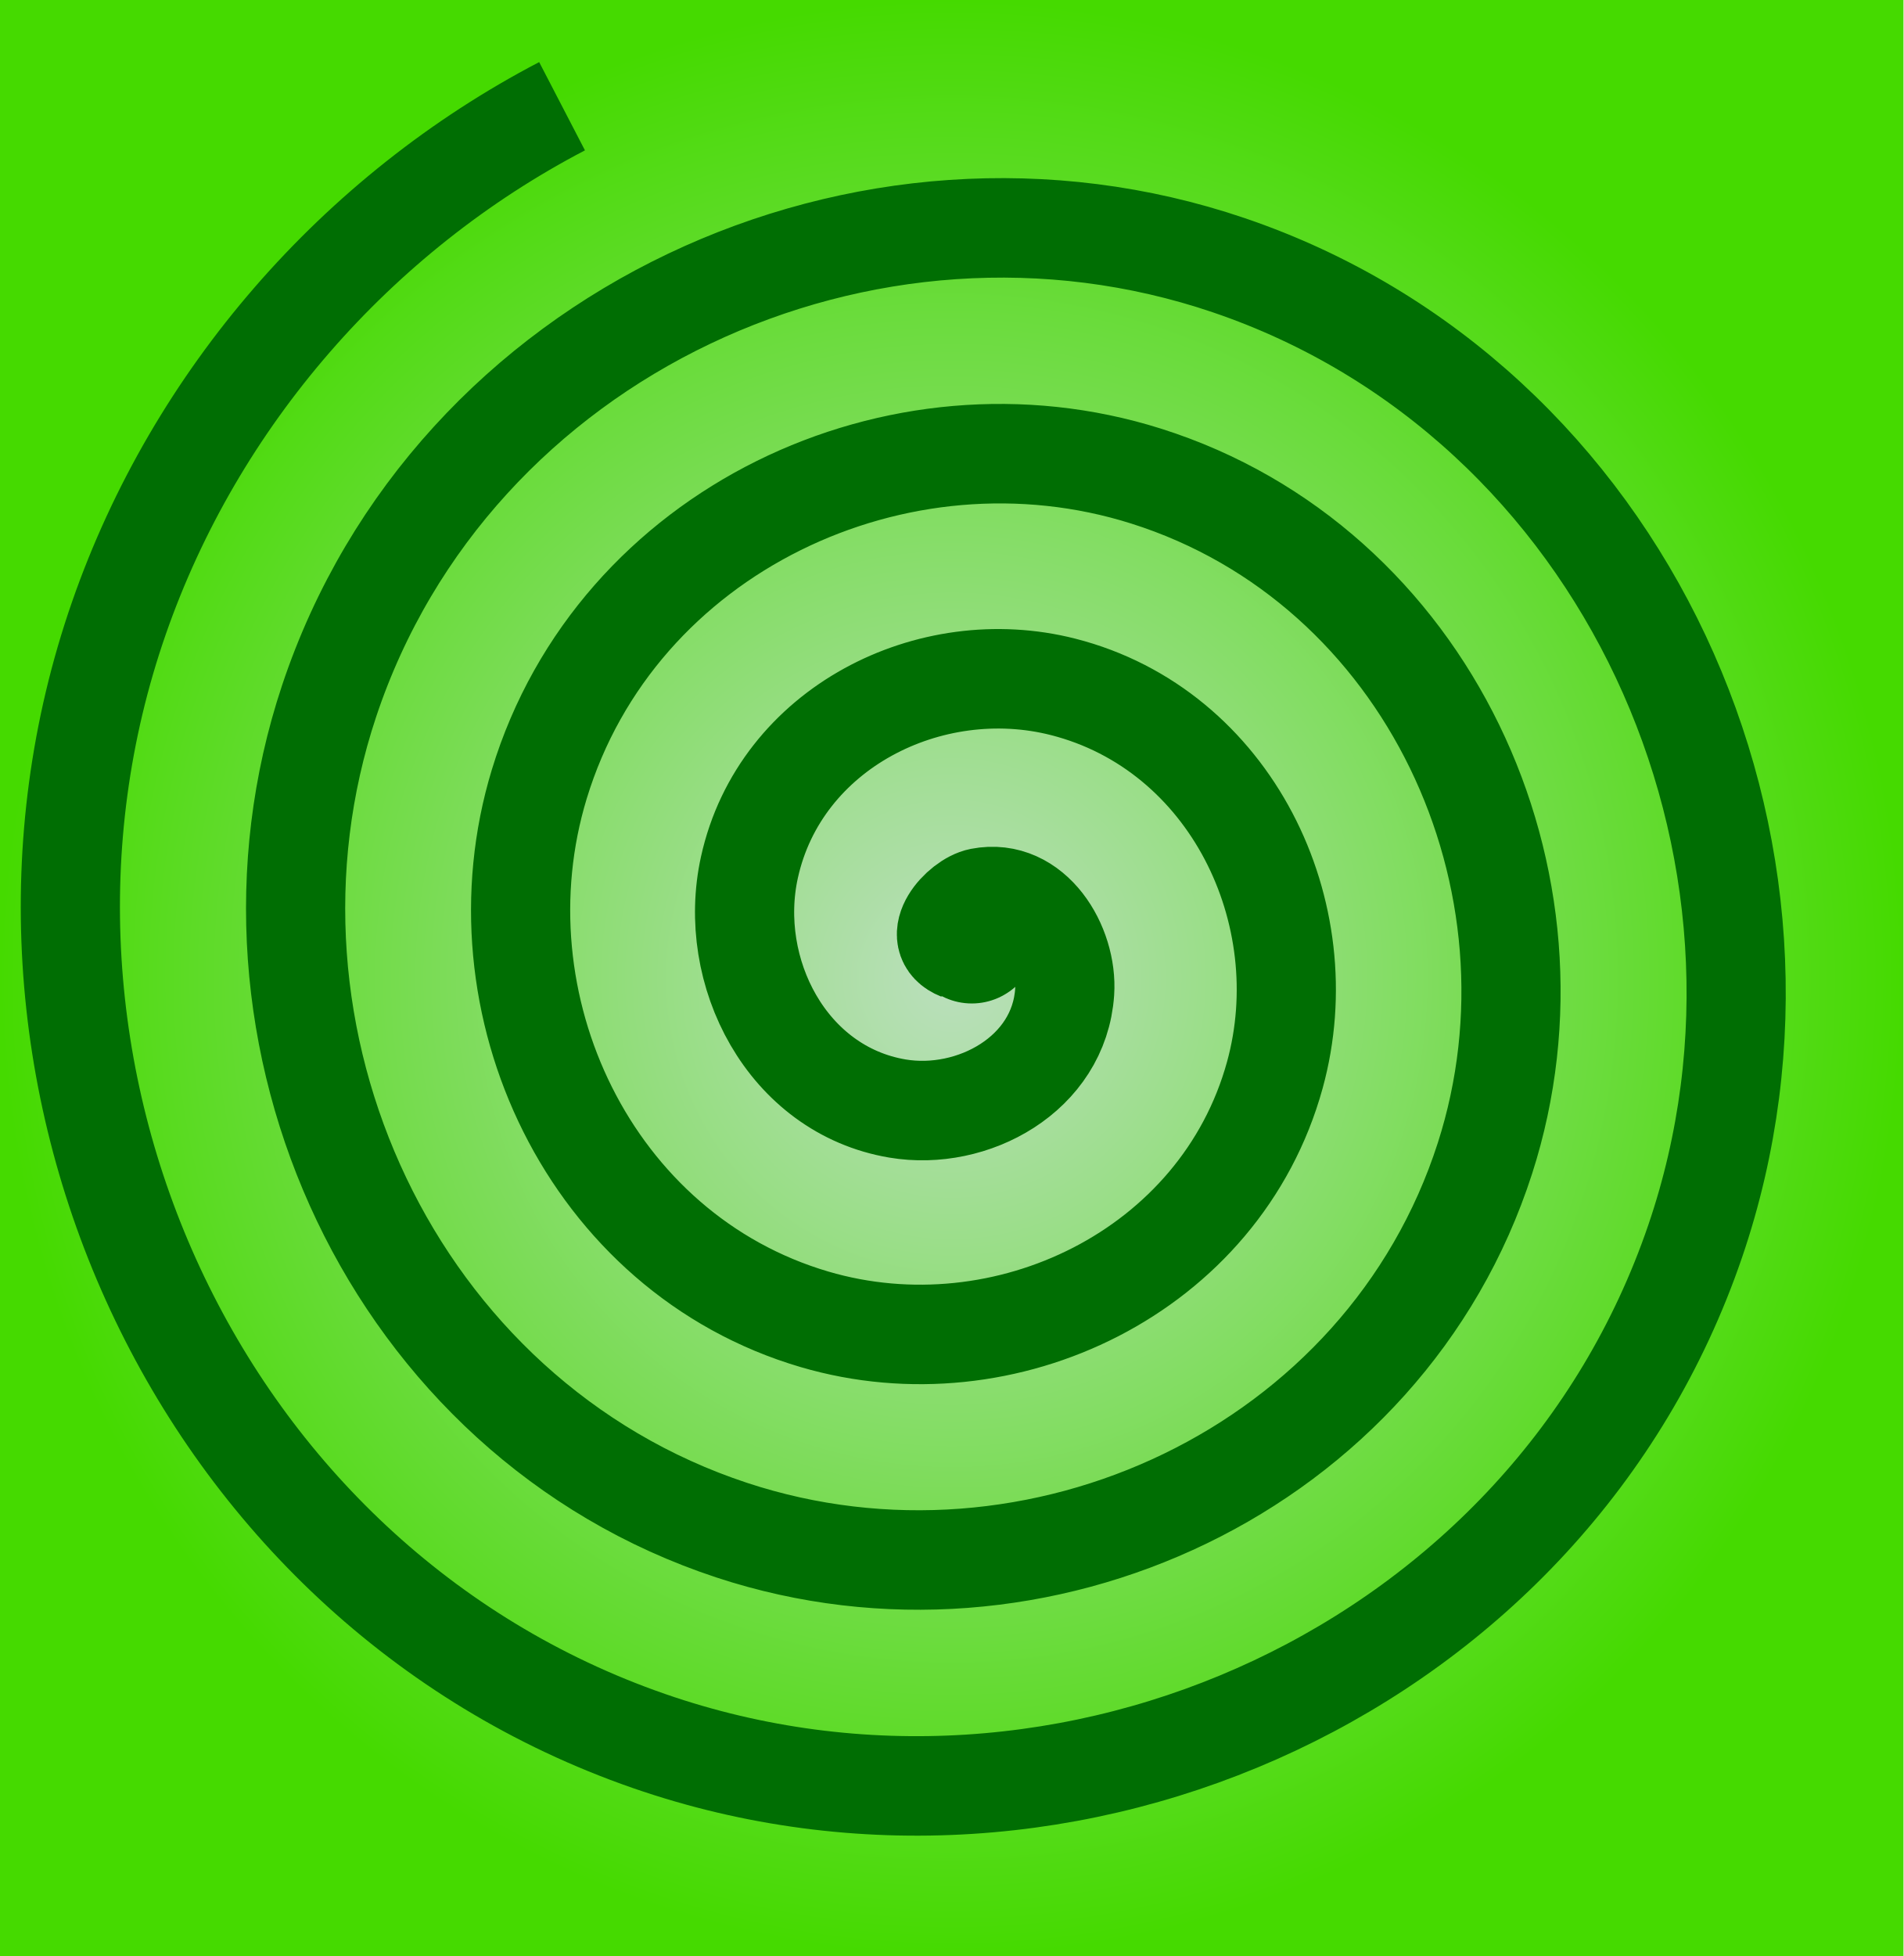
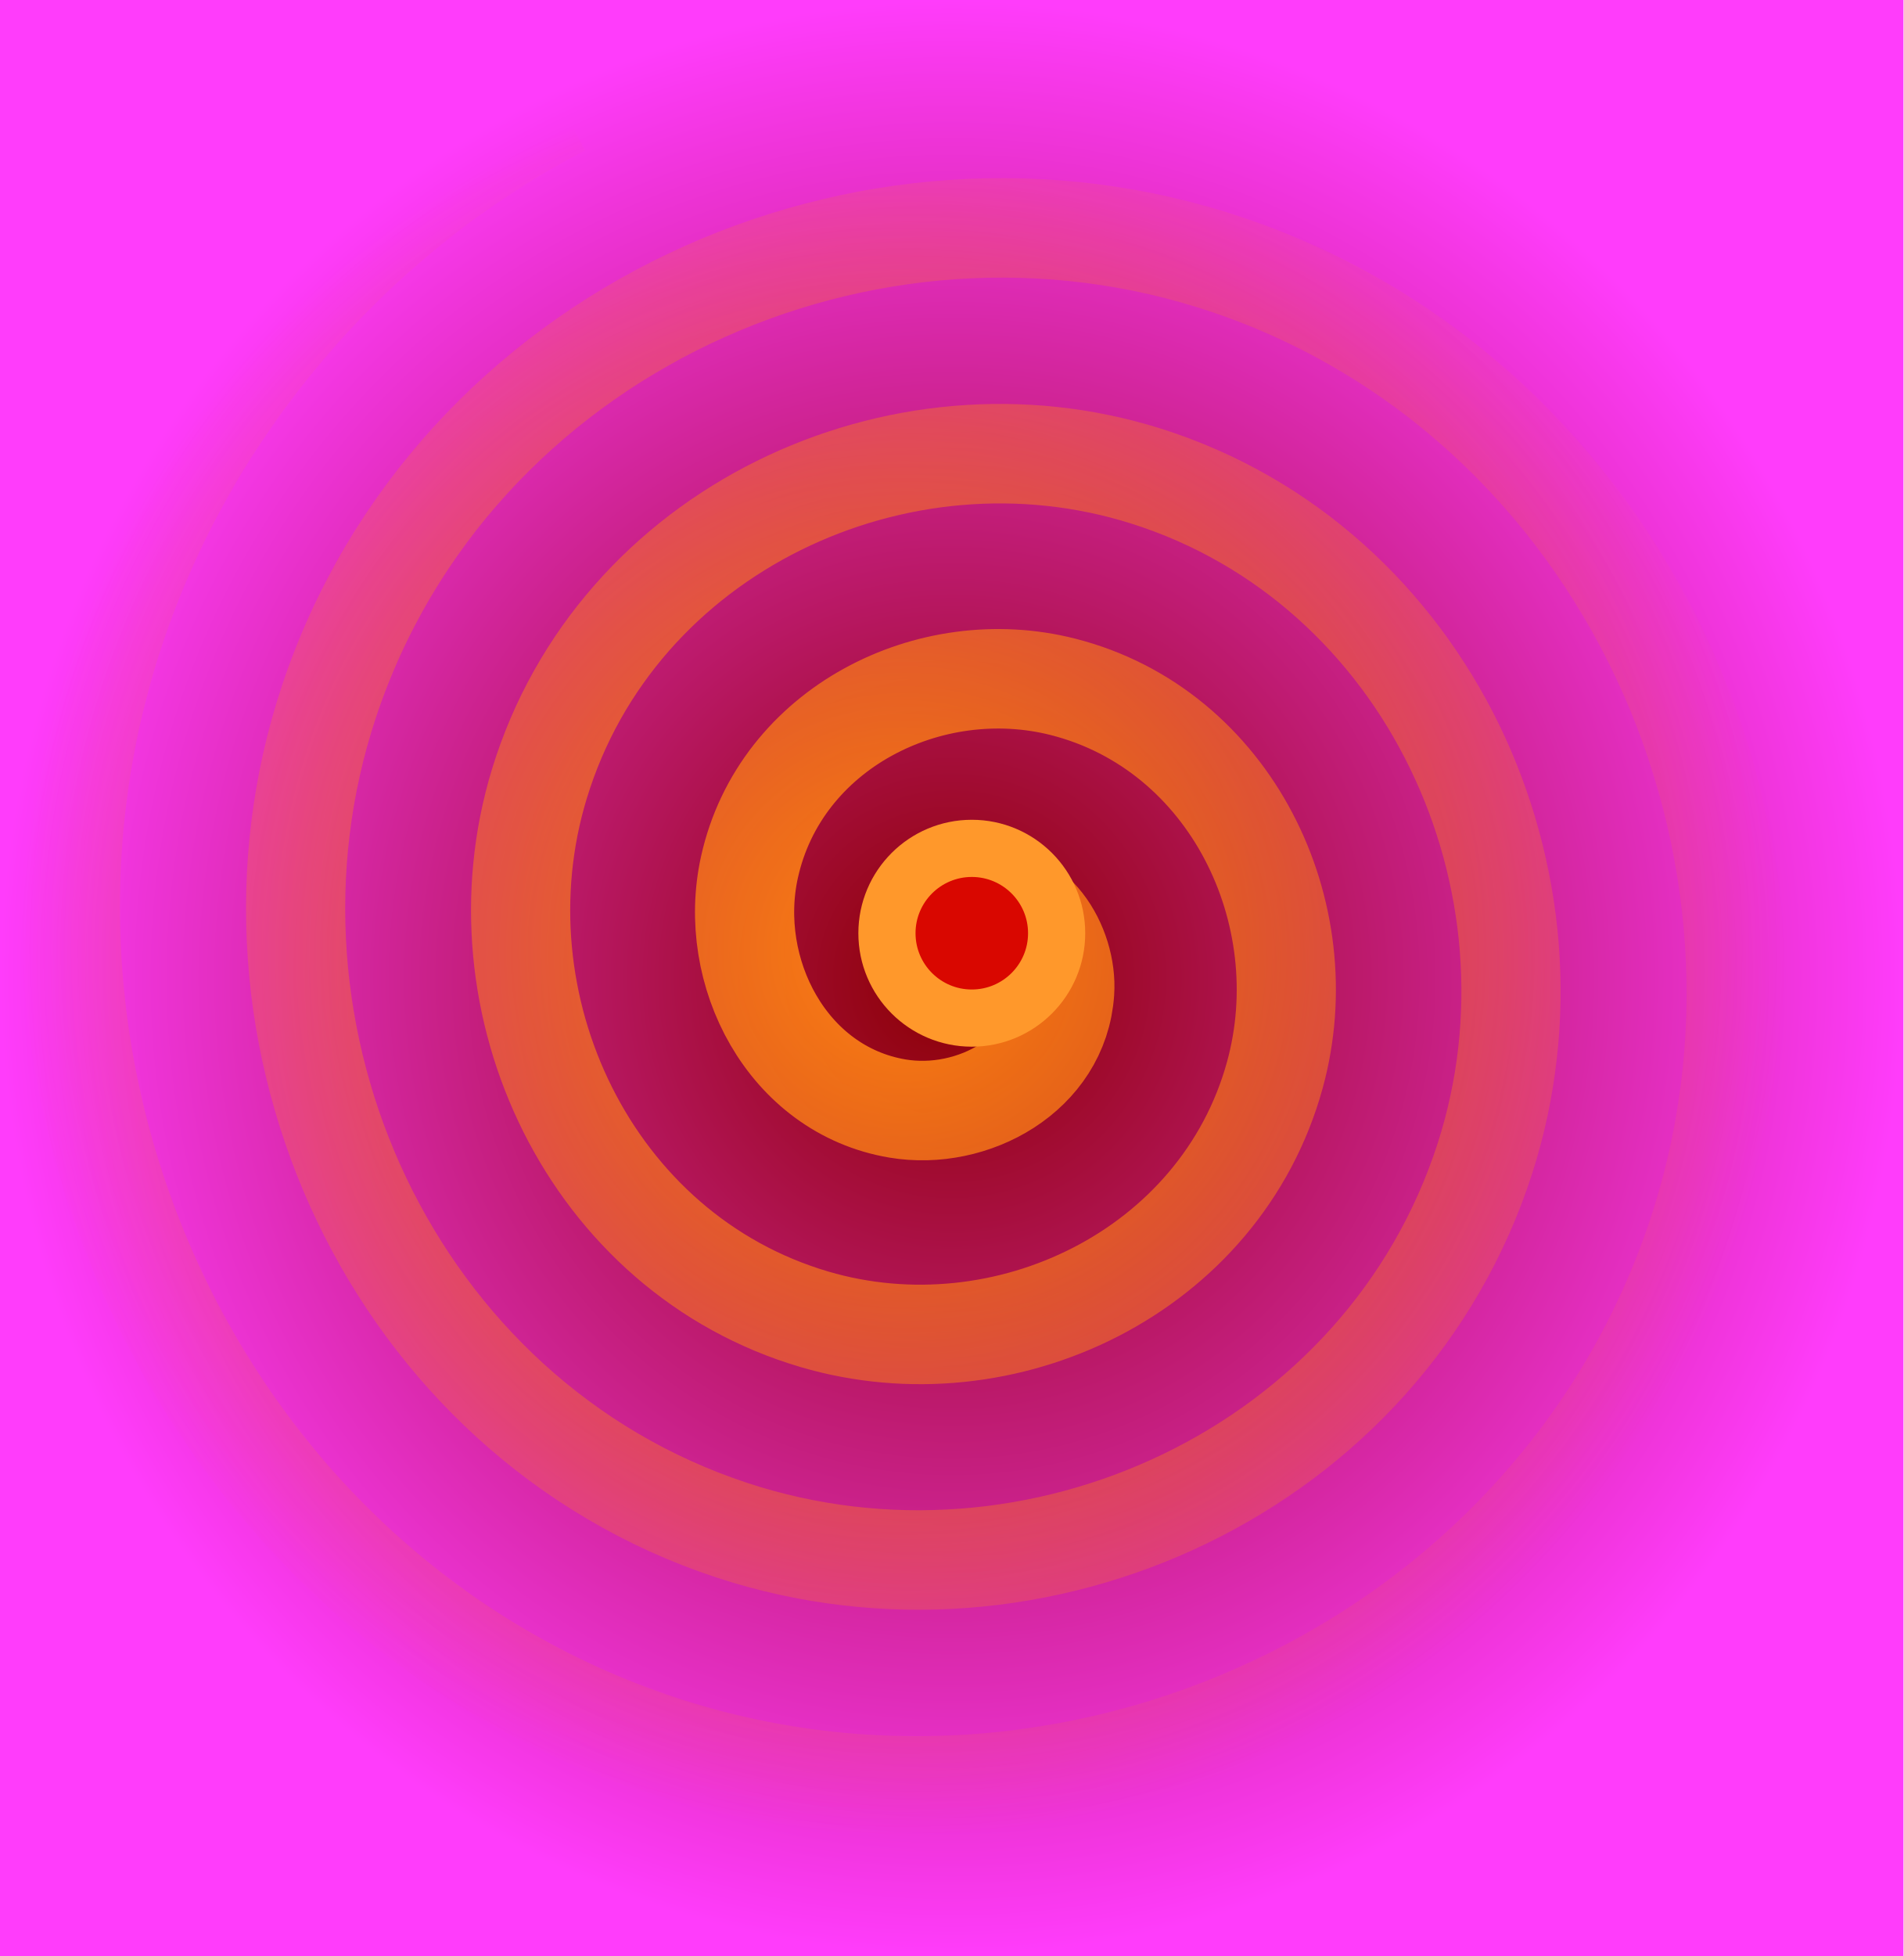
<svg xmlns="http://www.w3.org/2000/svg" xmlns:xlink="http://www.w3.org/1999/xlink" width="103.877mm" height="106.723mm" viewBox="0 0 103.877 106.723" version="1.1" id="svg1">
  <defs id="defs1">
+     <linearGradient id="linearGradient3">
+       <stop style="stop-color:#ff8214;stop-opacity:1;" offset="0" id="stop3" />
+       <stop style="stop-color:#ff8214;stop-opacity:0;" offset="1" id="stop4" />
+     </linearGradient>
    <linearGradient id="linearGradient1">
-       <stop style="stop-color:#bbdfbd;stop-opacity:1;" offset="0" id="stop2" />
-       <stop style="stop-color:#45da00;stop-opacity:1;" offset="1" id="stop1" />
+       <stop style="stop-color:#8a0000;stop-opacity:1;" offset="0" id="stop2" />
+       <stop style="stop-color:#ff3cfb;stop-opacity:1;" offset="1" id="stop1" />
    </linearGradient>
    <radialGradient xlink:href="#linearGradient1" id="radialGradient2" cx="106.952" cy="139.534" fx="106.952" fy="139.534" r="96.817" gradientTransform="matrix(1,0,0,1.027397,0,-3.822861)" gradientUnits="userSpaceOnUse" />
+     <radialGradient xlink:href="#linearGradient3" id="radialGradient4" cx="53.424" cy="106.759" fx="53.424" fy="106.759" r="49.788" gradientTransform="matrix(1,0,0,1.001689,0,-0.1803078)" gradientUnits="userSpaceOnUse" />
  </defs>
  <g id="layer1" transform="translate(-10.13486,-40.06384)">
    <g id="g2" transform="matrix(0.5364608,0,0,0.5364608,4.697905,18.57116)">
      <rect style="fill:url(#radialGradient2);fill-opacity:1;stroke-width:4.649;paint-order:fill markers stroke" id="rect2" width="193.634" height="198.94" x="10.135" y="40.064" />
-       <path style="fill:none;fill-opacity:1;fill-rule:evenodd;stroke:#006e03;stroke-width:5.595;stroke-dasharray:none;stroke-opacity:1" id="path1" d="m 56.602,106.844 c -1.783,-0.703 0.068,-2.751 1.168,-2.964 2.983,-0.578 4.934,2.716 4.76,5.301 -0.312,4.623 -5.189,7.268 -9.433,6.555 -6.229,-1.046 -9.651,-7.687 -8.351,-13.566 1.733,-7.835 10.194,-12.053 17.698,-10.146 9.443,2.4 14.465,12.705 11.942,21.831 -3.057,11.053 -15.217,16.883 -25.963,13.737 C 35.759,123.884 29.118,109.86 32.89,97.496 37.245,83.221 53.136,75.768 67.118,80.168 83.005,85.167 91.272,102.929 86.242,118.528 80.599,136.028 60.964,145.109 43.749,139.448 24.636,133.163 14.741,111.654 21.034,92.822 27.96,72.097 51.344,61.386 71.792,68.312 94.131,75.878 105.657,101.138 98.098,123.202 89.892,147.155 62.755,159.496 39.075,151.304 13.509,142.458 0.351,113.444 9.178,88.149 13.49,75.791 22.576,65.406 34.176,59.369" transform="matrix(1.803216,0,0,1.808536,5.684624,-56.50383)" />
+       <path style="fill:none;fill-opacity:1;fill-rule:evenodd;stroke:url(#radialGradient4);stroke-width:5.595;stroke-dasharray:none;stroke-opacity:1" id="path1" d="m 56.602,106.844 c -1.783,-0.703 0.068,-2.751 1.168,-2.964 2.983,-0.578 4.934,2.716 4.76,5.301 -0.312,4.623 -5.189,7.268 -9.433,6.555 -6.229,-1.046 -9.651,-7.687 -8.351,-13.566 1.733,-7.835 10.194,-12.053 17.698,-10.146 9.443,2.4 14.465,12.705 11.942,21.831 -3.057,11.053 -15.217,16.883 -25.963,13.737 C 35.759,123.884 29.118,109.86 32.89,97.496 37.245,83.221 53.136,75.768 67.118,80.168 83.005,85.167 91.272,102.929 86.242,118.528 80.599,136.028 60.964,145.109 43.749,139.448 24.636,133.163 14.741,111.654 21.034,92.822 27.96,72.097 51.344,61.386 71.792,68.312 94.131,75.878 105.657,101.138 98.098,123.202 89.892,147.155 62.755,159.496 39.075,151.304 13.509,142.458 0.351,113.444 9.178,88.149 13.49,75.791 22.576,65.406 34.176,59.369" transform="matrix(1.803216,0,0,1.808536,5.684624,-56.50383)" />
      <ellipse style="fill:#006e03;fill-opacity:1;stroke-width:12.694;stroke-dasharray:none;paint-order:fill markers stroke" id="path2" cx="108.992" cy="134.98" rx="6.854" ry="7.144" />
+       <ellipse style="fill:#e70000;fill-opacity:0.937;stroke:#ff982b;stroke-width:5.816;stroke-dasharray:none;stroke-opacity:1;paint-order:fill markers stroke" id="path3" cx="108.992" cy="134.98" rx="8.631" ry="8.631" />
    </g>
  </g>
</svg>
